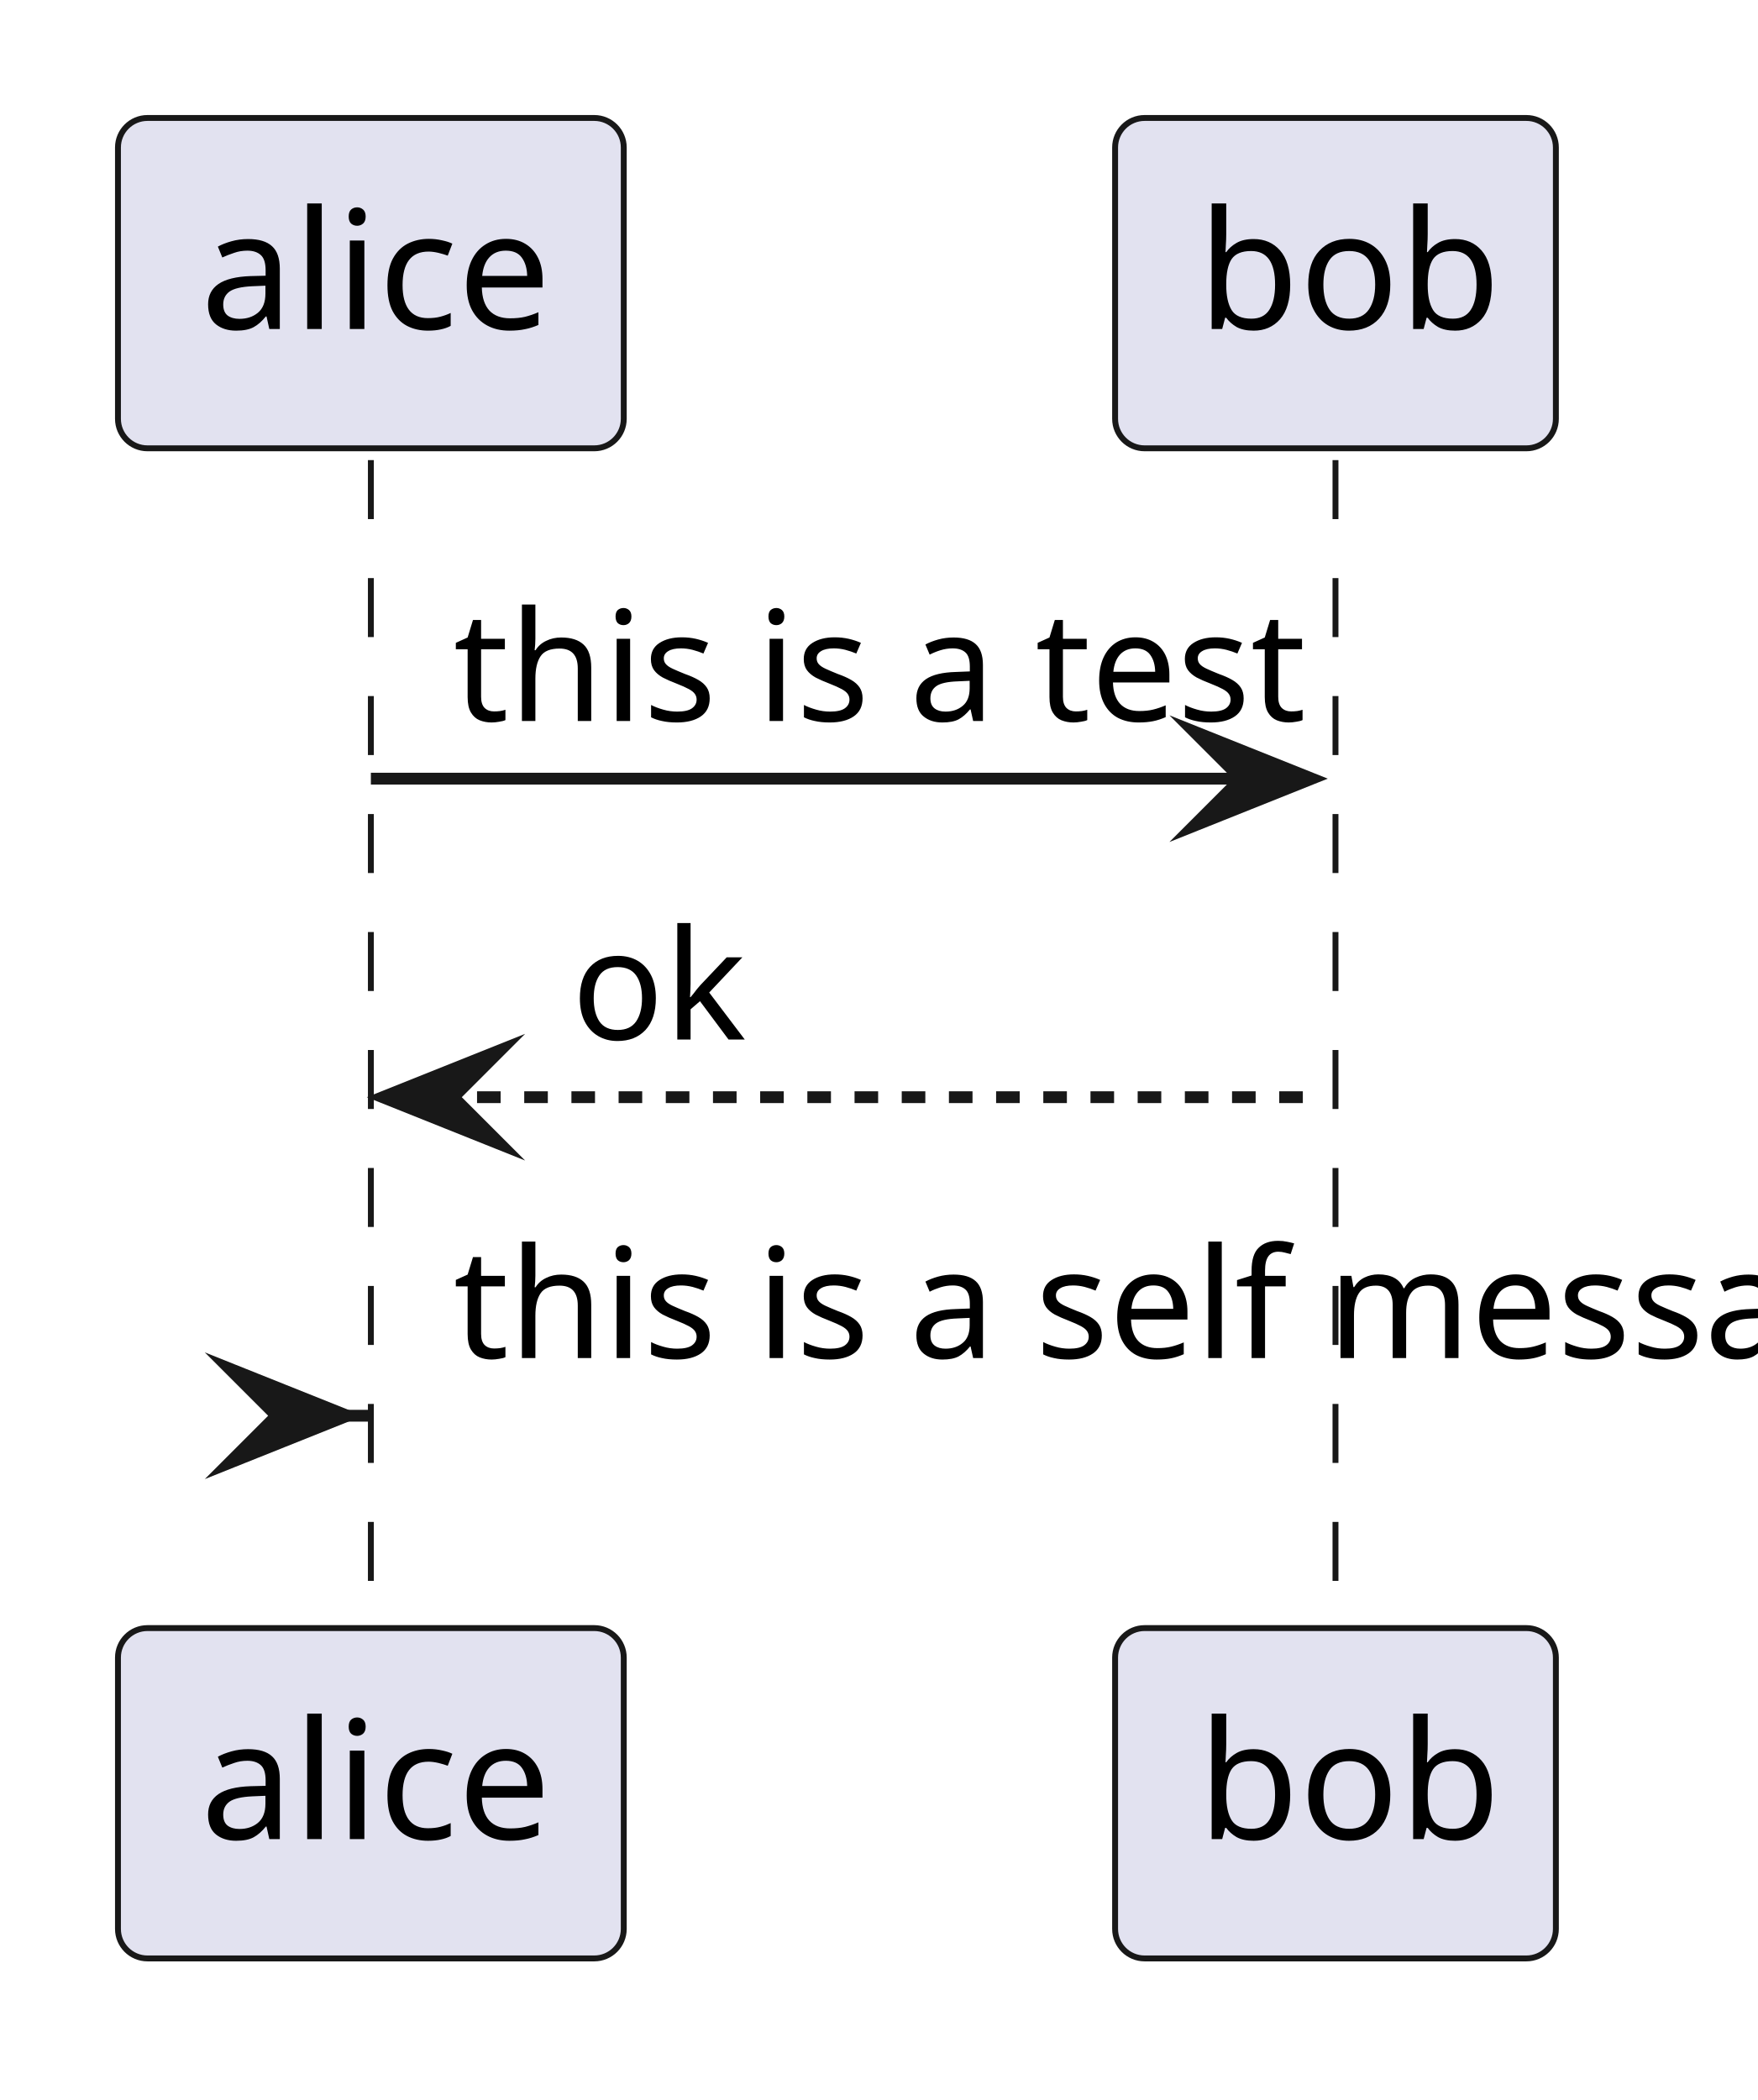
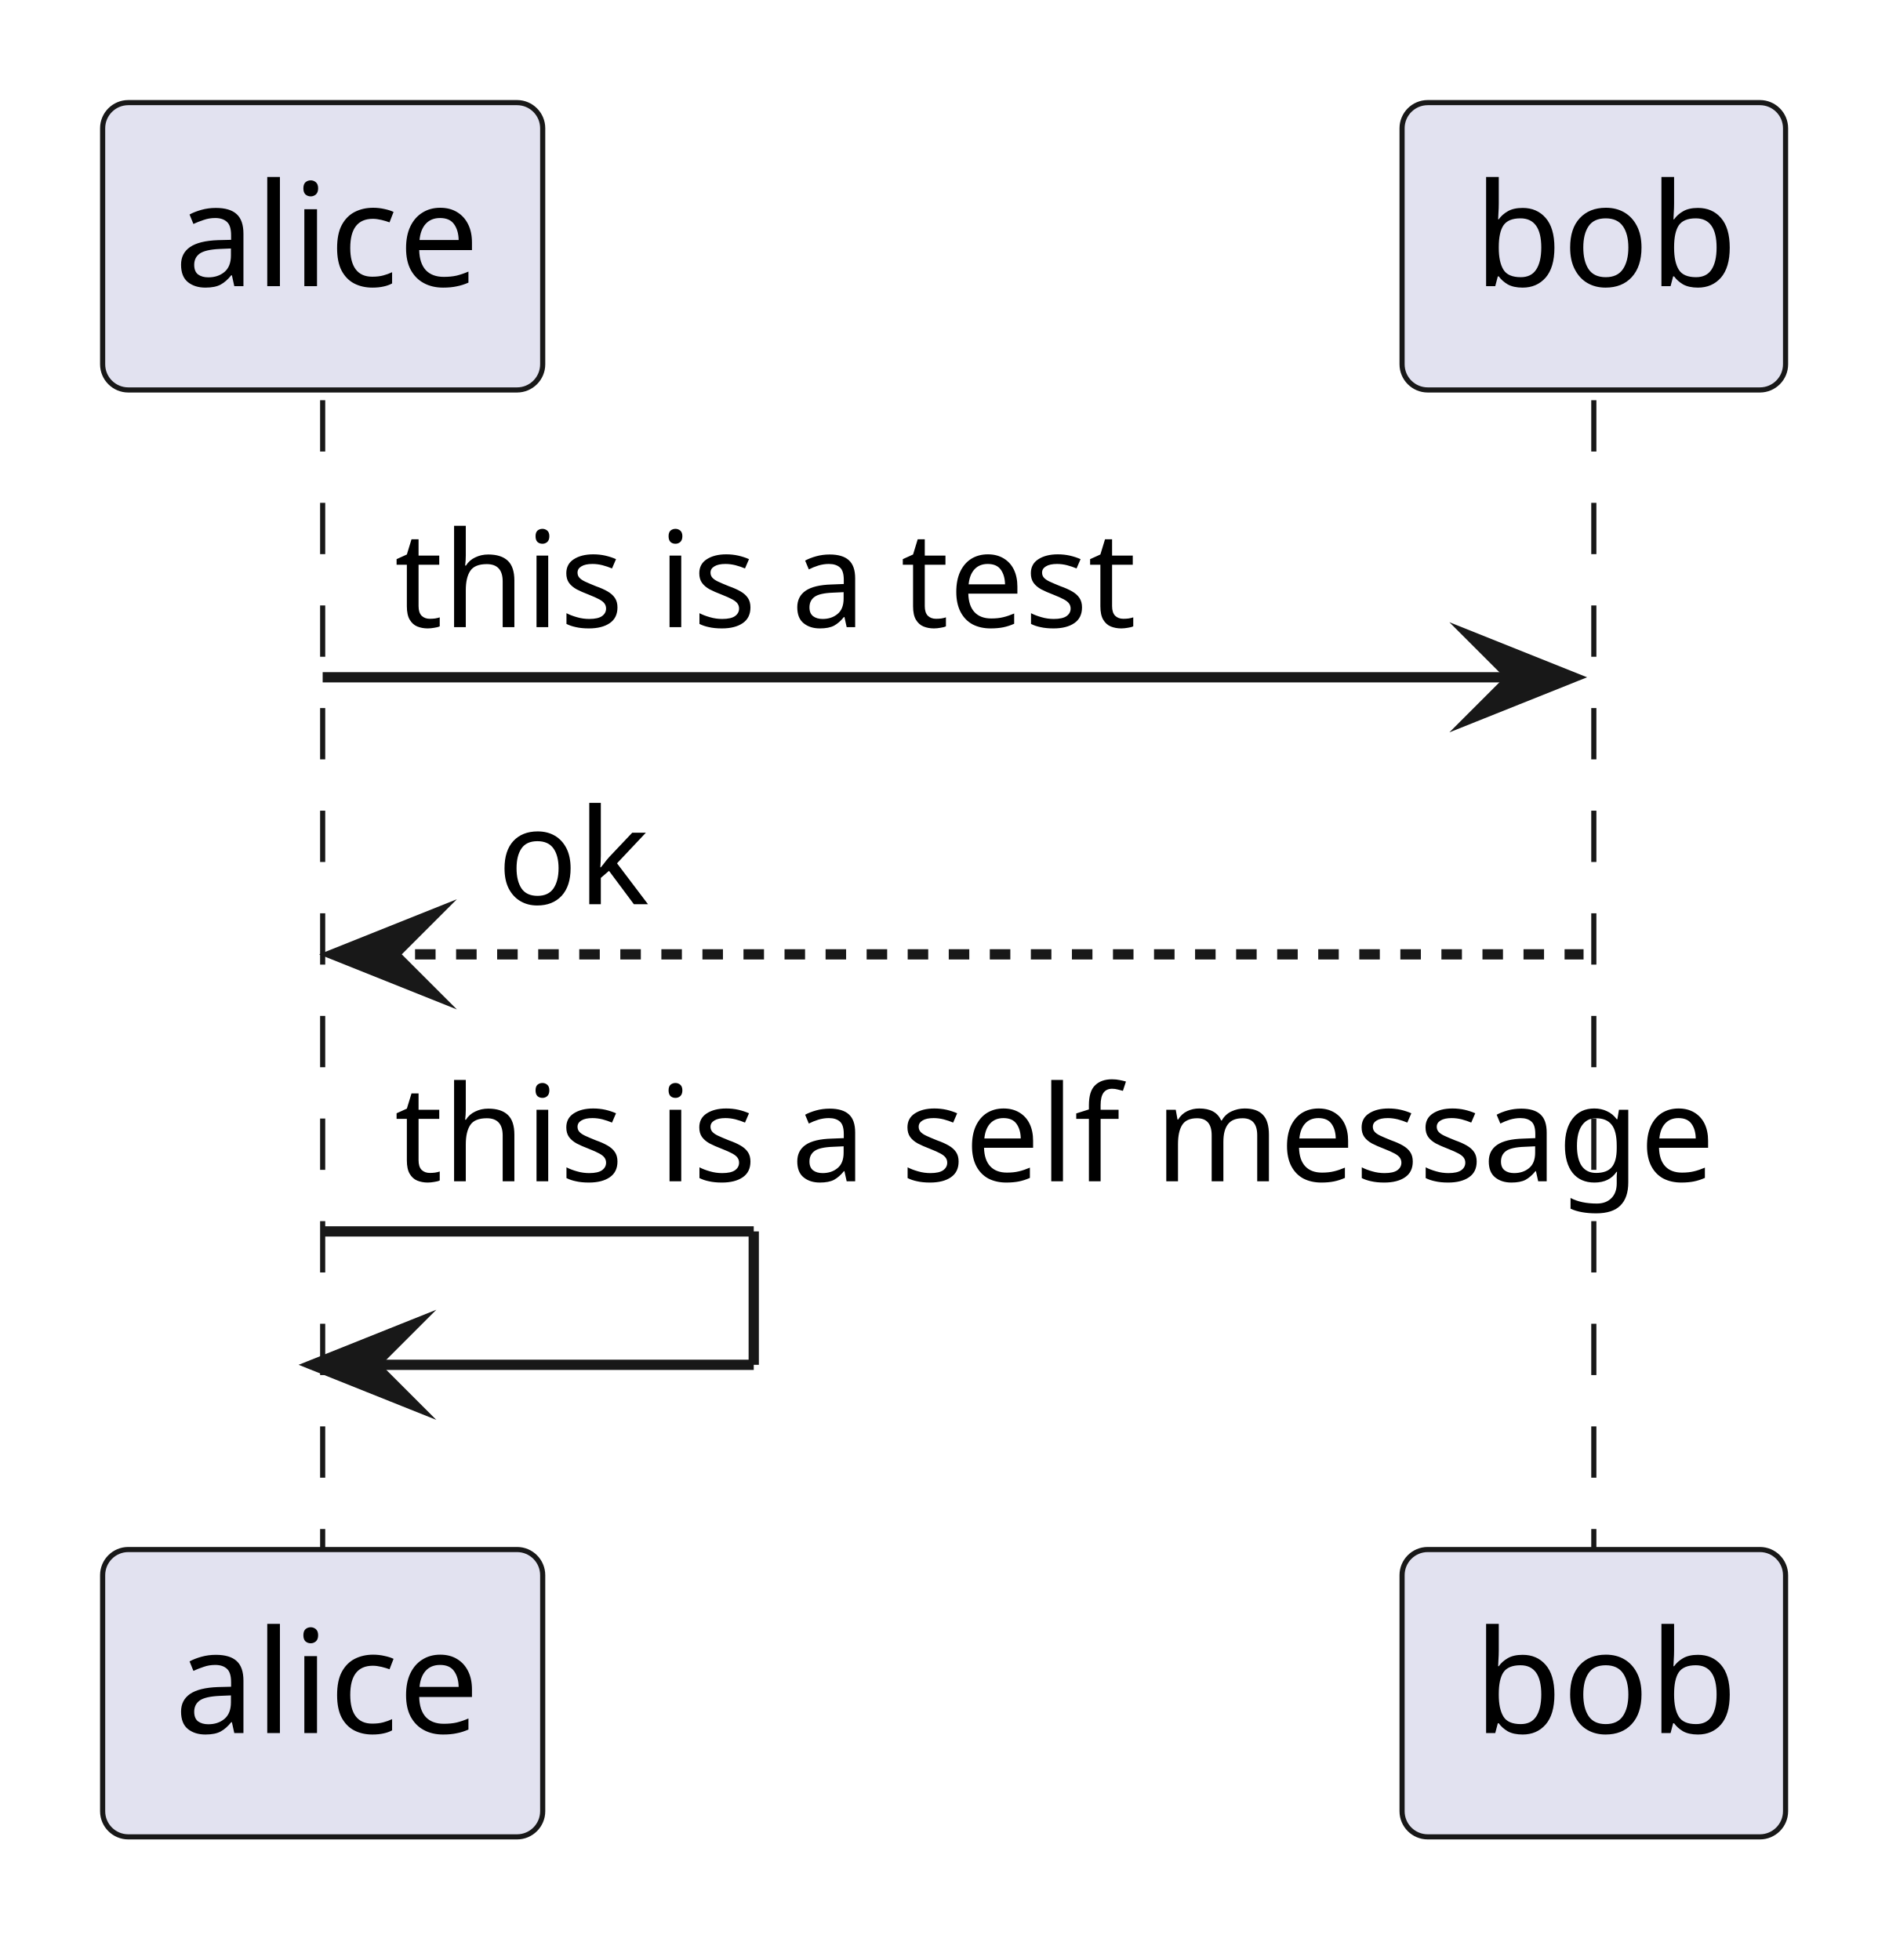
- <svg xmlns="http://www.w3.org/2000/svg" version="1.1" data-diagram-type="SEQUENCE" style="width:149px;height:178px;background:#FFFFFF;" width="149px" height="178px" viewBox="0 0 149 178" zoomAndPan="magnify" preserveAspectRatio="none" contentStyleType="text/css">
+ <svg xmlns="http://www.w3.org/2000/svg" version="1.1" data-diagram-type="SEQUENCE" style="width:184px;height:191px;background:#FFFFFF;" width="184px" height="191px" viewBox="0 0 184 191" zoomAndPan="magnify" preserveAspectRatio="none" contentStyleType="text/css">
  <defs />
  <g font-family="sans-serif" lengthAdjust="spacing">
    <g>
-       <rect x="27.938" y="39" width="8" height="99" fill="#000" fill-opacity="0" />
-       <line x1="31.438" y1="39" x2="31.438" y2="138" style="stroke:#181818;stroke-width:0.5;stroke-dasharray:5,5;" />
+       <rect x="27.938" y="39" width="8" height="112" fill="#000" fill-opacity="0" />
+       <line x1="31.438" y1="39" x2="31.438" y2="151" style="stroke:#181818;stroke-width:0.5;stroke-dasharray:5,5;" />
    </g>
    <g>
-       <rect x="109.706" y="39" width="8" height="99" fill="#000" fill-opacity="0" />
-       <line x1="113.206" y1="39" x2="113.206" y2="138" style="stroke:#181818;stroke-width:0.5;stroke-dasharray:5,5;" />
+       <rect x="151.788" y="39" width="8" height="112" fill="#000" fill-opacity="0" />
+       <line x1="155.288" y1="39" x2="155.288" y2="151" style="stroke:#181818;stroke-width:0.5;stroke-dasharray:5,5;" />
    </g>
    <rect x="10" y="10" width="42.875" height="28" fill="#E2E2F0" rx="2.5" ry="2.5" style="stroke:#181818;stroke-width:0.5;" />
    <text x="17" y="27.889" fill="#000" font-size="14" textLength="28.875">alice</text>
-     <rect x="94.525" y="10" width="37.363" height="28" fill="#E2E2F0" rx="2.5" ry="2.5" style="stroke:#181818;stroke-width:0.5;" />
-     <text x="101.525" y="27.889" fill="#000" font-size="14" textLength="23.363">bob</text>
-     <rect x="10" y="138" width="42.875" height="28" fill="#E2E2F0" rx="2.5" ry="2.5" style="stroke:#181818;stroke-width:0.5;" />
-     <text x="17" y="155.889" fill="#000" font-size="14" textLength="28.875">alice</text>
-     <rect x="94.525" y="138" width="37.363" height="28" fill="#E2E2F0" rx="2.5" ry="2.5" style="stroke:#181818;stroke-width:0.5;" />
-     <text x="101.525" y="155.889" fill="#000" font-size="14" textLength="23.363">bob</text>
-     <polygon points="101.206,62,111.206,66,101.206,70,105.206,66" fill="#181818" style="stroke:#181818;stroke-width:1;stroke-linejoin:miter;stroke-miterlimit:10;" />
-     <line x1="31.438" y1="66" x2="107.206" y2="66" style="stroke:#181818;stroke-width:1;" />
+     <rect x="136.606" y="10" width="37.363" height="28" fill="#E2E2F0" rx="2.5" ry="2.5" style="stroke:#181818;stroke-width:0.5;" />
+     <text x="143.606" y="27.889" fill="#000" font-size="14" textLength="23.363">bob</text>
+     <rect x="10" y="151" width="42.875" height="28" fill="#E2E2F0" rx="2.5" ry="2.5" style="stroke:#181818;stroke-width:0.5;" />
+     <text x="17" y="168.889" fill="#000" font-size="14" textLength="28.875">alice</text>
+     <rect x="136.606" y="151" width="37.363" height="28" fill="#E2E2F0" rx="2.5" ry="2.5" style="stroke:#181818;stroke-width:0.5;" />
+     <text x="143.606" y="168.889" fill="#000" font-size="14" textLength="23.363">bob</text>
+     <polygon points="143.288,62,153.288,66,143.288,70,147.288,66" fill="#181818" style="stroke:#181818;stroke-width:1;stroke-linejoin:miter;stroke-miterlimit:10;" />
+     <line x1="31.438" y1="66" x2="149.288" y2="66" style="stroke:#181818;stroke-width:1;" />
    <text x="38.438" y="61.111" fill="#000" font-size="13" textLength="57.769">this is a test</text>
    <polygon points="42.438,89,32.438,93,42.438,97,38.438,93" fill="#181818" style="stroke:#181818;stroke-width:1;stroke-linejoin:miter;stroke-miterlimit:10;" />
-     <line x1="36.438" y1="93" x2="112.206" y2="93" style="stroke:#181818;stroke-width:1;stroke-dasharray:2,2;" />
+     <line x1="36.438" y1="93" x2="154.288" y2="93" style="stroke:#181818;stroke-width:1;stroke-dasharray:2,2;" />
    <text x="48.438" y="88.111" fill="#000" font-size="13" textLength="13.731">ok</text>
-     <polygon points="19.438,116,29.438,120,19.438,124,23.438,120" fill="#181818" style="stroke:#181818;stroke-width:1;stroke-linejoin:miter;stroke-miterlimit:10;" />
-     <line x1="31.438" y1="120" x2="25.438" y2="120" style="stroke:#181818;stroke-width:1;" />
+     <line x1="31.438" y1="120" x2="73.438" y2="120" style="stroke:#181818;stroke-width:1;" />
+     <line x1="73.438" y1="120" x2="73.438" y2="133" style="stroke:#181818;stroke-width:1;" />
+     <line x1="30.438" y1="133" x2="73.438" y2="133" style="stroke:#181818;stroke-width:1;" />
+     <polygon points="40.438,129,30.438,133,40.438,137,36.438,133" fill="#181818" style="stroke:#181818;stroke-width:1;stroke-linejoin:miter;stroke-miterlimit:10;" />
    <text x="38.438" y="115.111" fill="#000" font-size="13" textLength="109.85">this is a self message</text>
  </g>
</svg>
